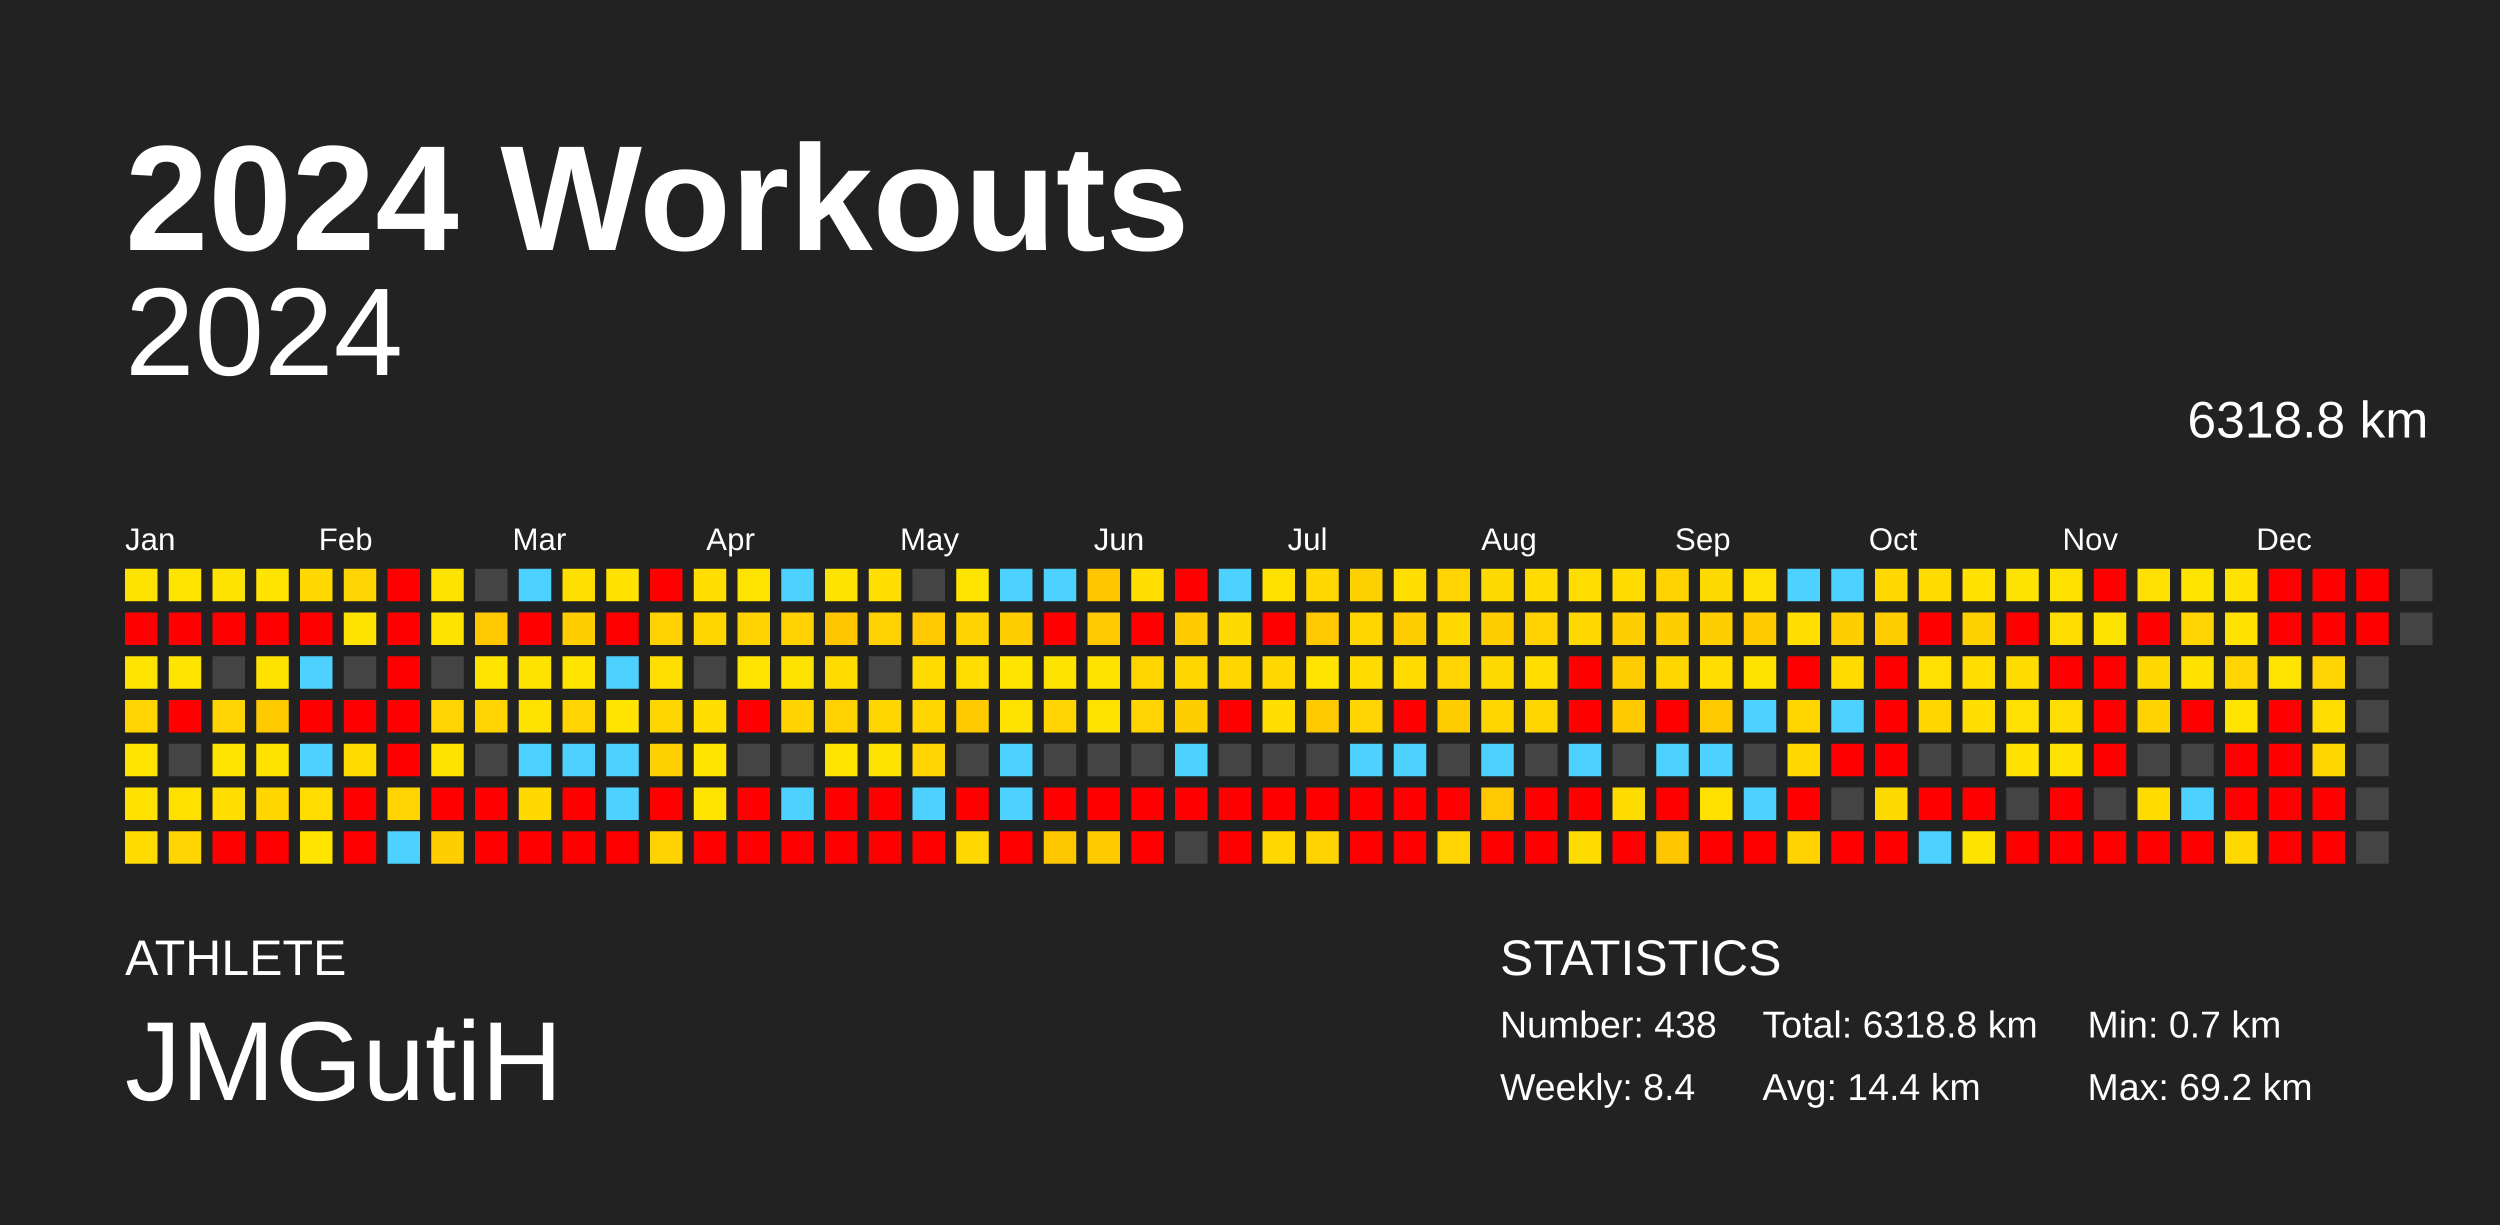
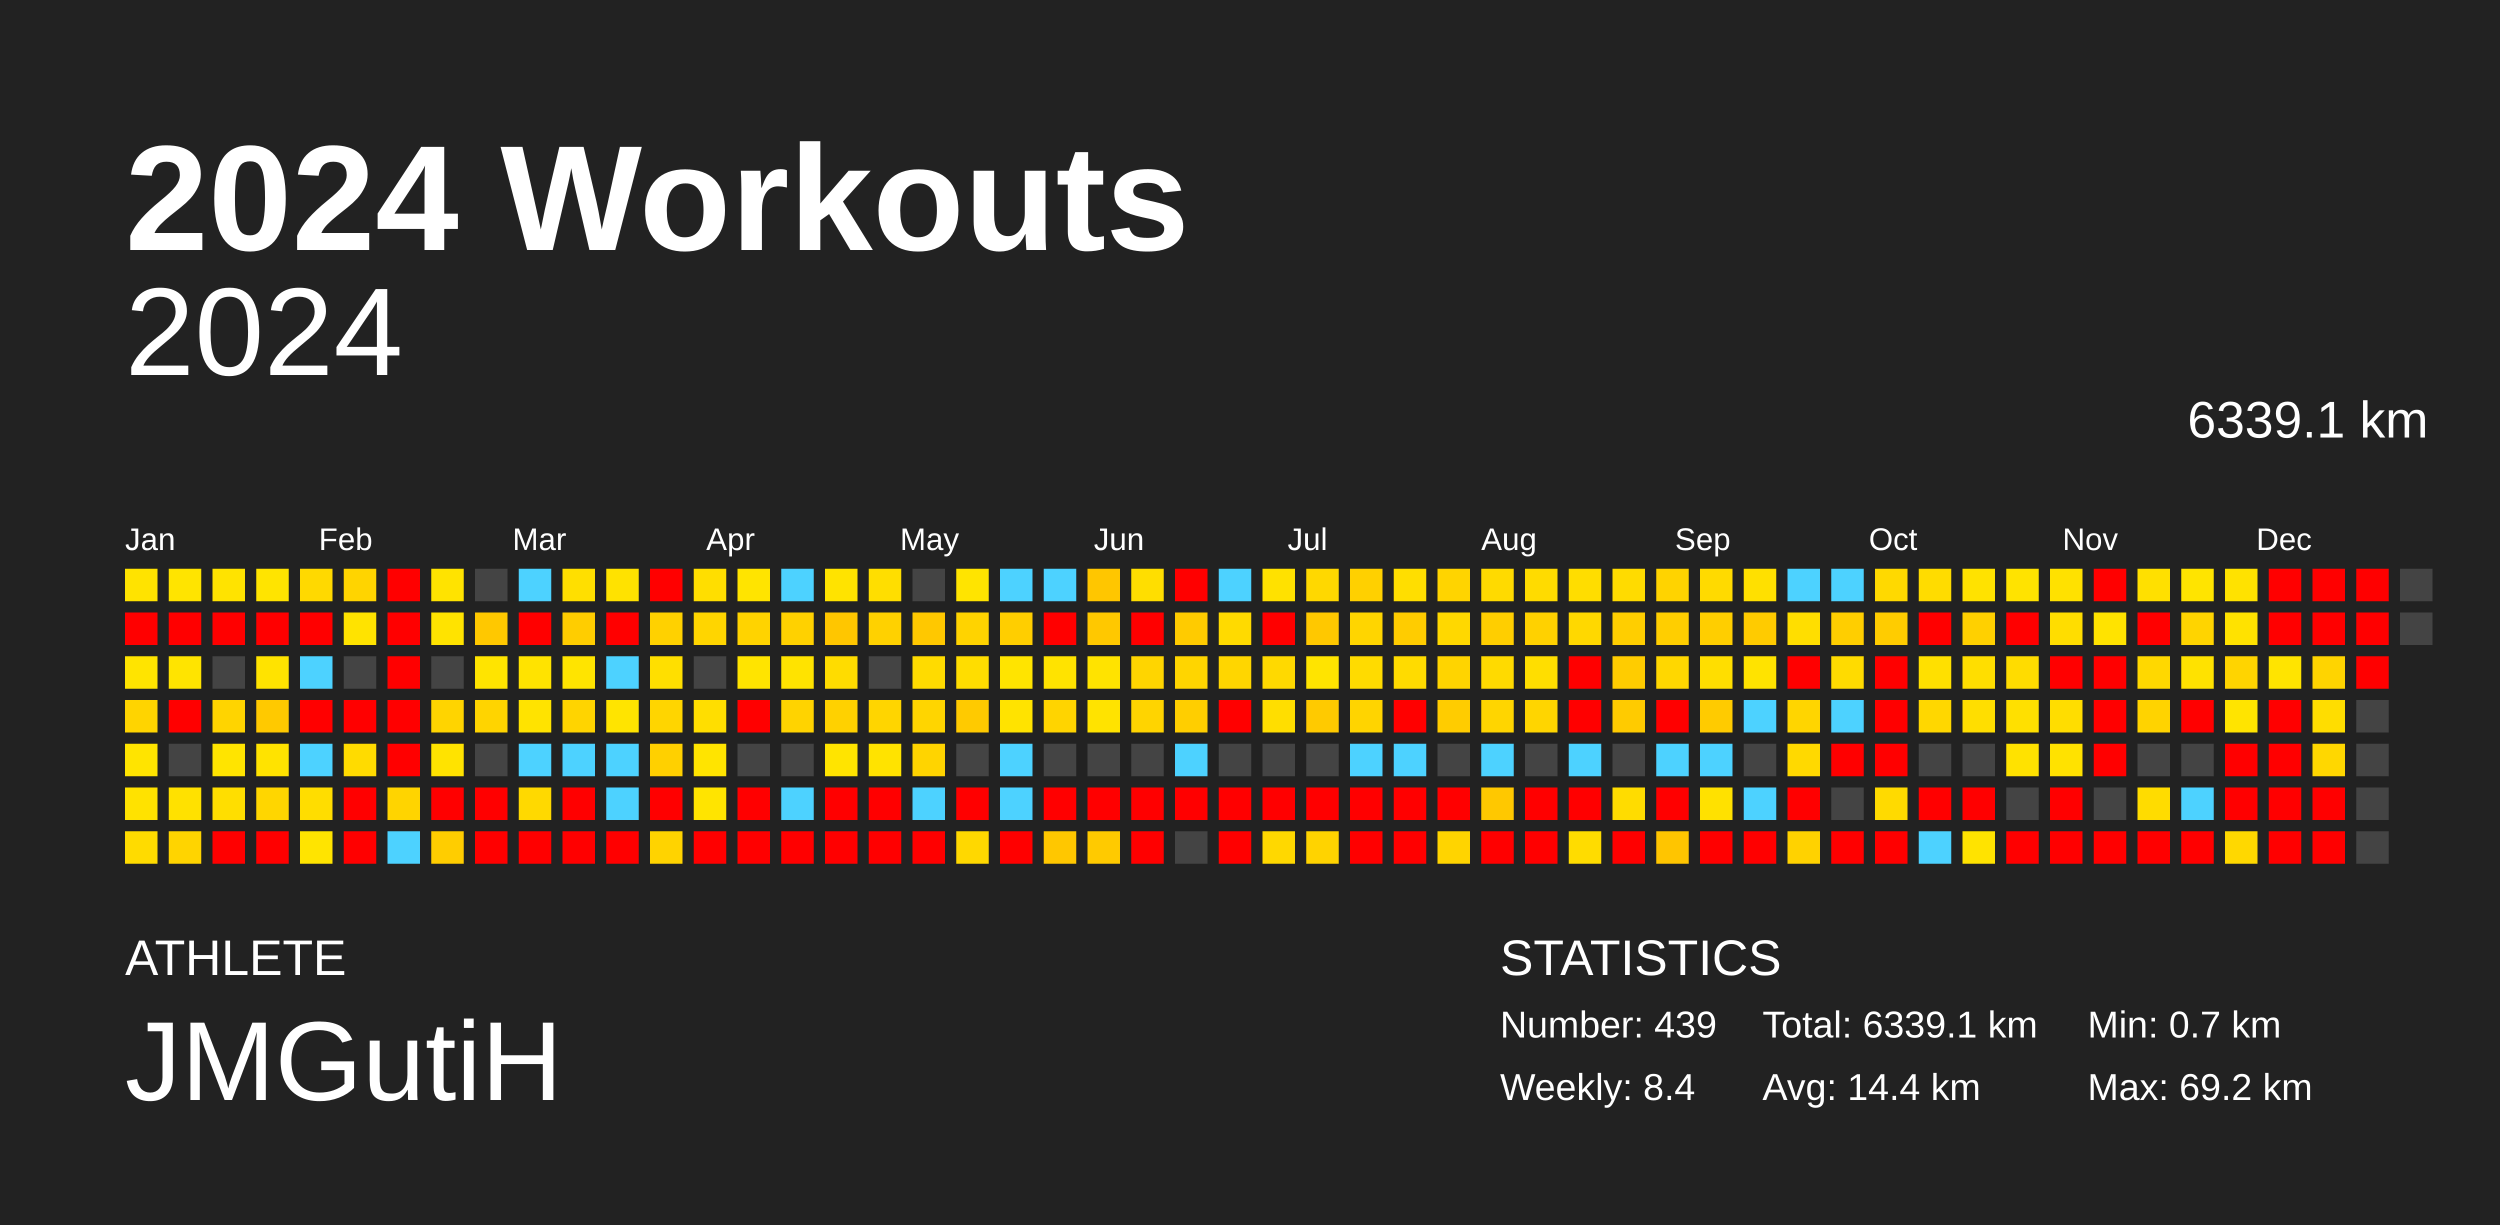
<svg xmlns="http://www.w3.org/2000/svg" baseProfile="full" height="98mm" version="1.1" viewBox="0,0,200,98" width="200mm">
  <defs />
  <rect fill="#222222" height="98" width="200" x="0" y="0" />
  <text fill="#FFFFFF" style="font-size:12px; font-family:Arial; font-weight:bold;" x="10" y="20">2024 Workouts</text>
  <text fill="#FFFFFF" style="font-size:4px; font-family:Arial" x="10" y="78">ATHLETE</text>
  <text fill="#FFFFFF" style="font-size:9px; font-family:Arial" x="10" y="88">JMGutiH</text>
  <text fill="#FFFFFF" style="font-size:4px; font-family:Arial" x="120" y="78">STATISTICS</text>
-   <text fill="#FFFFFF" style="font-size:3px; font-family:Arial" x="120" y="83">Number: 438</text>
+   <text fill="#FFFFFF" style="font-size:3px; font-family:Arial" x="120" y="83">Number: 439</text>
  <text fill="#FFFFFF" style="font-size:3px; font-family:Arial" x="120" y="88">Weekly: 8.4</text>
-   <text fill="#FFFFFF" style="font-size:3px; font-family:Arial" x="141" y="83">Total: 6318.8 km</text>
+   <text fill="#FFFFFF" style="font-size:3px; font-family:Arial" x="141" y="83">Total: 6339.1 km</text>
  <text fill="#FFFFFF" style="font-size:3px; font-family:Arial" x="141" y="88">Avg: 14.4 km</text>
  <text fill="#FFFFFF" style="font-size:3px; font-family:Arial" x="167" y="83">Min: 0.7 km</text>
  <text fill="#FFFFFF" style="font-size:3px; font-family:Arial" x="167" y="88">Max: 69.2 km</text>
  <text alignment-baseline="hanging" fill="#FFFFFF" style="font-size:10.0px; font-family:Arial;" x="10" y="30">2024</text>
-   <text alignment-baseline="hanging" fill="#FFFFFF" style="font-size:4.125px; font-family:Arial;" x="175" y="35">6318.8 km</text>
+   <text alignment-baseline="hanging" fill="#FFFFFF" style="font-size:4.125px; font-family:Arial;" x="175" y="35">6339.1 km</text>
  <text fill="#FFFFFF" style="font-size:2.5px; font-family:Arial" x="10.0" y="44">Jan</text>
  <text fill="#FFFFFF" style="font-size:2.5px; font-family:Arial" x="25.5" y="44">Feb</text>
  <text fill="#FFFFFF" style="font-size:2.5px; font-family:Arial" x="41.0" y="44">Mar</text>
  <text fill="#FFFFFF" style="font-size:2.5px; font-family:Arial" x="56.5" y="44">Apr</text>
  <text fill="#FFFFFF" style="font-size:2.5px; font-family:Arial" x="72.0" y="44">May</text>
  <text fill="#FFFFFF" style="font-size:2.5px; font-family:Arial" x="87.5" y="44">Jun</text>
  <text fill="#FFFFFF" style="font-size:2.5px; font-family:Arial" x="103.0" y="44">Jul</text>
  <text fill="#FFFFFF" style="font-size:2.5px; font-family:Arial" x="118.5" y="44">Aug</text>
  <text fill="#FFFFFF" style="font-size:2.5px; font-family:Arial" x="134.0" y="44">Sep</text>
  <text fill="#FFFFFF" style="font-size:2.5px; font-family:Arial" x="149.5" y="44">Oct</text>
  <text fill="#FFFFFF" style="font-size:2.5px; font-family:Arial" x="165.0" y="44">Nov</text>
  <text fill="#FFFFFF" style="font-size:2.5px; font-family:Arial" x="180.5" y="44">Dec</text>
  <rect fill="#ffe300" height="2.6" width="2.6" x="10.0" y="45.5" />
  <rect fill="red" height="2.6" width="2.6" x="10.0" y="49.0" />
  <rect fill="#ffe400" height="2.6" width="2.6" x="10.0" y="52.5" />
  <rect fill="#ffd400" height="2.6" width="2.6" x="10.0" y="56.0" />
  <rect fill="#ffe400" height="2.6" width="2.6" x="10.0" y="59.5" />
  <rect fill="#ffe200" height="2.6" width="2.6" x="10.0" y="63.0" />
  <rect fill="#ffdb00" height="2.6" width="2.6" x="10.0" y="66.5" />
  <rect fill="#ffe400" height="2.6" width="2.6" x="13.5" y="45.5" />
  <rect fill="red" height="2.6" width="2.6" x="13.5" y="49.0" />
  <rect fill="#ffe400" height="2.6" width="2.6" x="13.5" y="52.5" />
  <rect fill="red" height="2.6" width="2.6" x="13.5" y="56.0" />
  <rect fill="#444444" height="2.6" width="2.6" x="13.5" y="59.5" />
  <rect fill="#ffe100" height="2.6" width="2.6" x="13.5" y="63.0" />
  <rect fill="#ffd400" height="2.6" width="2.6" x="13.5" y="66.5" />
  <rect fill="#ffe300" height="2.6" width="2.6" x="17.0" y="45.5" />
  <rect fill="red" height="2.6" width="2.6" x="17.0" y="49.0" />
  <rect fill="#444444" height="2.6" width="2.6" x="17.0" y="52.5" />
  <rect fill="#ffd400" height="2.6" width="2.6" x="17.0" y="56.0" />
  <rect fill="#ffe400" height="2.6" width="2.6" x="17.0" y="59.5" />
  <rect fill="#ffde00" height="2.6" width="2.6" x="17.0" y="63.0" />
  <rect fill="red" height="2.6" width="2.6" x="17.0" y="66.5" />
  <rect fill="#ffe400" height="2.6" width="2.6" x="20.5" y="45.5" />
  <rect fill="red" height="2.6" width="2.6" x="20.5" y="49.0" />
  <rect fill="#ffe300" height="2.6" width="2.6" x="20.5" y="52.5" />
  <rect fill="#ffc900" height="2.6" width="2.6" x="20.5" y="56.0" />
  <rect fill="#ffe300" height="2.6" width="2.6" x="20.5" y="59.5" />
  <rect fill="#ffd600" height="2.6" width="2.6" x="20.5" y="63.0" />
  <rect fill="red" height="2.6" width="2.6" x="20.5" y="66.5" />
  <rect fill="#ffd900" height="2.6" width="2.6" x="24.0" y="45.5" />
  <rect fill="red" height="2.6" width="2.6" x="24.0" y="49.0" />
  <rect fill="#4dd2ff" height="2.6" width="2.6" x="24.0" y="52.5" />
  <rect fill="red" height="2.6" width="2.6" x="24.0" y="56.0" />
  <rect fill="#4dd2ff" height="2.6" width="2.6" x="24.0" y="59.5" />
  <rect fill="#ffdd00" height="2.6" width="2.6" x="24.0" y="63.0" />
  <rect fill="#ffe400" height="2.6" width="2.6" x="24.0" y="66.5" />
  <rect fill="#ffd400" height="2.6" width="2.6" x="27.5" y="45.5" />
  <rect fill="#ffe300" height="2.6" width="2.6" x="27.5" y="49.0" />
  <rect fill="#444444" height="2.6" width="2.6" x="27.5" y="52.5" />
  <rect fill="red" height="2.6" width="2.6" x="27.5" y="56.0" />
  <rect fill="#ffdb00" height="2.6" width="2.6" x="27.5" y="59.5" />
  <rect fill="red" height="2.6" width="2.6" x="27.5" y="63.0" />
  <rect fill="red" height="2.6" width="2.6" x="27.5" y="66.5" />
  <rect fill="red" height="2.6" width="2.6" x="31.0" y="45.5" />
  <rect fill="red" height="2.6" width="2.6" x="31.0" y="49.0" />
  <rect fill="red" height="2.6" width="2.6" x="31.0" y="52.5" />
  <rect fill="red" height="2.6" width="2.6" x="31.0" y="56.0" />
  <rect fill="red" height="2.6" width="2.6" x="31.0" y="59.5" />
  <rect fill="#ffd400" height="2.6" width="2.6" x="31.0" y="63.0" />
  <rect fill="#4dd2ff" height="2.6" width="2.6" x="31.0" y="66.5" />
  <rect fill="#ffe300" height="2.6" width="2.6" x="34.5" y="45.5" />
  <rect fill="#ffe300" height="2.6" width="2.6" x="34.5" y="49.0" />
  <rect fill="#444444" height="2.6" width="2.6" x="34.5" y="52.5" />
  <rect fill="#ffd400" height="2.6" width="2.6" x="34.5" y="56.0" />
  <rect fill="#ffe300" height="2.6" width="2.6" x="34.5" y="59.5" />
  <rect fill="red" height="2.6" width="2.6" x="34.5" y="63.0" />
  <rect fill="#ffcd00" height="2.6" width="2.6" x="34.5" y="66.5" />
  <rect fill="#444444" height="2.6" width="2.6" x="38.0" y="45.5" />
  <rect fill="#ffc800" height="2.6" width="2.6" x="38.0" y="49.0" />
  <rect fill="#ffe400" height="2.6" width="2.6" x="38.0" y="52.5" />
  <rect fill="#ffd400" height="2.6" width="2.6" x="38.0" y="56.0" />
  <rect fill="#444444" height="2.6" width="2.6" x="38.0" y="59.5" />
  <rect fill="red" height="2.6" width="2.6" x="38.0" y="63.0" />
  <rect fill="red" height="2.6" width="2.6" x="38.0" y="66.5" />
  <rect fill="#4dd2ff" height="2.6" width="2.6" x="41.5" y="45.5" />
  <rect fill="red" height="2.6" width="2.6" x="41.5" y="49.0" />
  <rect fill="#ffe300" height="2.6" width="2.6" x="41.5" y="52.5" />
  <rect fill="#ffe300" height="2.6" width="2.6" x="41.5" y="56.0" />
  <rect fill="#4dd2ff" height="2.6" width="2.6" x="41.5" y="59.5" />
  <rect fill="#ffd900" height="2.6" width="2.6" x="41.5" y="63.0" />
  <rect fill="red" height="2.6" width="2.6" x="41.5" y="66.5" />
  <rect fill="#ffdf00" height="2.6" width="2.6" x="45.0" y="45.5" />
  <rect fill="#ffcd00" height="2.6" width="2.6" x="45.0" y="49.0" />
  <rect fill="#ffe400" height="2.6" width="2.6" x="45.0" y="52.5" />
  <rect fill="#ffd400" height="2.6" width="2.6" x="45.0" y="56.0" />
  <rect fill="#4dd2ff" height="2.6" width="2.6" x="45.0" y="59.5" />
  <rect fill="red" height="2.6" width="2.6" x="45.0" y="63.0" />
  <rect fill="red" height="2.6" width="2.6" x="45.0" y="66.5" />
  <rect fill="#ffe200" height="2.6" width="2.6" x="48.5" y="45.5" />
  <rect fill="red" height="2.6" width="2.6" x="48.5" y="49.0" />
  <rect fill="#4dd2ff" height="2.6" width="2.6" x="48.5" y="52.5" />
  <rect fill="#ffe400" height="2.6" width="2.6" x="48.5" y="56.0" />
  <rect fill="#4dd2ff" height="2.6" width="2.6" x="48.5" y="59.5" />
  <rect fill="#4dd2ff" height="2.6" width="2.6" x="48.5" y="63.0" />
  <rect fill="red" height="2.6" width="2.6" x="48.5" y="66.5" />
  <rect fill="red" height="2.6" width="2.6" x="52.0" y="45.5" />
  <rect fill="#ffd100" height="2.6" width="2.6" x="52.0" y="49.0" />
  <rect fill="#ffdf00" height="2.6" width="2.6" x="52.0" y="52.5" />
  <rect fill="#ffd500" height="2.6" width="2.6" x="52.0" y="56.0" />
  <rect fill="#ffd000" height="2.6" width="2.6" x="52.0" y="59.5" />
  <rect fill="red" height="2.6" width="2.6" x="52.0" y="63.0" />
  <rect fill="#ffd300" height="2.6" width="2.6" x="52.0" y="66.5" />
  <rect fill="#ffde00" height="2.6" width="2.6" x="55.5" y="45.5" />
  <rect fill="#ffd500" height="2.6" width="2.6" x="55.5" y="49.0" />
  <rect fill="#444444" height="2.6" width="2.6" x="55.5" y="52.5" />
  <rect fill="#ffde00" height="2.6" width="2.6" x="55.5" y="56.0" />
  <rect fill="#ffe400" height="2.6" width="2.6" x="55.5" y="59.5" />
  <rect fill="#ffe400" height="2.6" width="2.6" x="55.5" y="63.0" />
  <rect fill="red" height="2.6" width="2.6" x="55.5" y="66.5" />
  <rect fill="#ffe400" height="2.6" width="2.6" x="59.0" y="45.5" />
  <rect fill="#ffd300" height="2.6" width="2.6" x="59.0" y="49.0" />
  <rect fill="#ffe400" height="2.6" width="2.6" x="59.0" y="52.5" />
  <rect fill="red" height="2.6" width="2.6" x="59.0" y="56.0" />
  <rect fill="#444444" height="2.6" width="2.6" x="59.0" y="59.5" />
  <rect fill="red" height="2.6" width="2.6" x="59.0" y="63.0" />
  <rect fill="red" height="2.6" width="2.6" x="59.0" y="66.5" />
  <rect fill="#4dd2ff" height="2.6" width="2.6" x="62.5" y="45.5" />
  <rect fill="#ffd100" height="2.6" width="2.6" x="62.5" y="49.0" />
  <rect fill="#ffe300" height="2.6" width="2.6" x="62.5" y="52.5" />
  <rect fill="#ffd300" height="2.6" width="2.6" x="62.5" y="56.0" />
  <rect fill="#444444" height="2.6" width="2.6" x="62.5" y="59.5" />
  <rect fill="#4dd2ff" height="2.6" width="2.6" x="62.5" y="63.0" />
  <rect fill="red" height="2.6" width="2.6" x="62.5" y="66.5" />
  <rect fill="#ffe300" height="2.6" width="2.6" x="66.0" y="45.5" />
  <rect fill="#ffc600" height="2.6" width="2.6" x="66.0" y="49.0" />
  <rect fill="#ffdc00" height="2.6" width="2.6" x="66.0" y="52.5" />
  <rect fill="#ffd100" height="2.6" width="2.6" x="66.0" y="56.0" />
  <rect fill="#ffe400" height="2.6" width="2.6" x="66.0" y="59.5" />
  <rect fill="red" height="2.6" width="2.6" x="66.0" y="63.0" />
  <rect fill="red" height="2.6" width="2.6" x="66.0" y="66.5" />
  <rect fill="#ffde00" height="2.6" width="2.6" x="69.5" y="45.5" />
  <rect fill="#ffd100" height="2.6" width="2.6" x="69.5" y="49.0" />
  <rect fill="#444444" height="2.6" width="2.6" x="69.5" y="52.5" />
  <rect fill="#ffd500" height="2.6" width="2.6" x="69.5" y="56.0" />
  <rect fill="#ffe300" height="2.6" width="2.6" x="69.5" y="59.5" />
  <rect fill="red" height="2.6" width="2.6" x="69.5" y="63.0" />
  <rect fill="red" height="2.6" width="2.6" x="69.5" y="66.5" />
  <rect fill="#444444" height="2.6" width="2.6" x="73.0" y="45.5" />
  <rect fill="#ffc800" height="2.6" width="2.6" x="73.0" y="49.0" />
  <rect fill="#ffdb00" height="2.6" width="2.6" x="73.0" y="52.5" />
  <rect fill="#ffd500" height="2.6" width="2.6" x="73.0" y="56.0" />
  <rect fill="#ffd400" height="2.6" width="2.6" x="73.0" y="59.5" />
  <rect fill="#4dd2ff" height="2.6" width="2.6" x="73.0" y="63.0" />
  <rect fill="red" height="2.6" width="2.6" x="73.0" y="66.5" />
  <rect fill="#ffe400" height="2.6" width="2.6" x="76.5" y="45.5" />
  <rect fill="#ffd300" height="2.6" width="2.6" x="76.5" y="49.0" />
  <rect fill="#ffdd00" height="2.6" width="2.6" x="76.5" y="52.5" />
  <rect fill="#ffca00" height="2.6" width="2.6" x="76.5" y="56.0" />
  <rect fill="#444444" height="2.6" width="2.6" x="76.5" y="59.5" />
  <rect fill="red" height="2.6" width="2.6" x="76.5" y="63.0" />
  <rect fill="#ffd800" height="2.6" width="2.6" x="76.5" y="66.5" />
  <rect fill="#4dd2ff" height="2.6" width="2.6" x="80.0" y="45.5" />
  <rect fill="#ffce00" height="2.6" width="2.6" x="80.0" y="49.0" />
  <rect fill="#ffe400" height="2.6" width="2.6" x="80.0" y="52.5" />
  <rect fill="#ffe300" height="2.6" width="2.6" x="80.0" y="56.0" />
  <rect fill="#4dd2ff" height="2.6" width="2.6" x="80.0" y="59.5" />
  <rect fill="#4dd2ff" height="2.6" width="2.6" x="80.0" y="63.0" />
  <rect fill="red" height="2.6" width="2.6" x="80.0" y="66.5" />
  <rect fill="#4dd2ff" height="2.6" width="2.6" x="83.5" y="45.5" />
  <rect fill="red" height="2.6" width="2.6" x="83.5" y="49.0" />
  <rect fill="#ffe300" height="2.6" width="2.6" x="83.5" y="52.5" />
  <rect fill="#ffd400" height="2.6" width="2.6" x="83.5" y="56.0" />
  <rect fill="#444444" height="2.6" width="2.6" x="83.5" y="59.5" />
  <rect fill="red" height="2.6" width="2.6" x="83.5" y="63.0" />
  <rect fill="#ffc700" height="2.6" width="2.6" x="83.5" y="66.5" />
  <rect fill="#ffc600" height="2.6" width="2.6" x="87.0" y="45.5" />
  <rect fill="#ffc800" height="2.6" width="2.6" x="87.0" y="49.0" />
  <rect fill="#ffe300" height="2.6" width="2.6" x="87.0" y="52.5" />
  <rect fill="#ffe300" height="2.6" width="2.6" x="87.0" y="56.0" />
  <rect fill="#444444" height="2.6" width="2.6" x="87.0" y="59.5" />
  <rect fill="red" height="2.6" width="2.6" x="87.0" y="63.0" />
  <rect fill="#ffca00" height="2.6" width="2.6" x="87.0" y="66.5" />
  <rect fill="#ffde00" height="2.6" width="2.6" x="90.5" y="45.5" />
  <rect fill="red" height="2.6" width="2.6" x="90.5" y="49.0" />
  <rect fill="#ffd500" height="2.6" width="2.6" x="90.5" y="52.5" />
  <rect fill="#ffd400" height="2.6" width="2.6" x="90.5" y="56.0" />
  <rect fill="#444444" height="2.6" width="2.6" x="90.5" y="59.5" />
  <rect fill="red" height="2.6" width="2.6" x="90.5" y="63.0" />
  <rect fill="red" height="2.6" width="2.6" x="90.5" y="66.5" />
  <rect fill="red" height="2.6" width="2.6" x="94.0" y="45.5" />
  <rect fill="#ffcb00" height="2.6" width="2.6" x="94.0" y="49.0" />
  <rect fill="#ffd500" height="2.6" width="2.6" x="94.0" y="52.5" />
  <rect fill="#ffce00" height="2.6" width="2.6" x="94.0" y="56.0" />
  <rect fill="#4dd2ff" height="2.6" width="2.6" x="94.0" y="59.5" />
  <rect fill="red" height="2.6" width="2.6" x="94.0" y="63.0" />
  <rect fill="#444444" height="2.6" width="2.6" x="94.0" y="66.5" />
  <rect fill="#4dd2ff" height="2.6" width="2.6" x="97.5" y="45.5" />
  <rect fill="#ffda00" height="2.6" width="2.6" x="97.5" y="49.0" />
  <rect fill="#ffd600" height="2.6" width="2.6" x="97.5" y="52.5" />
  <rect fill="red" height="2.6" width="2.6" x="97.5" y="56.0" />
  <rect fill="#444444" height="2.6" width="2.6" x="97.5" y="59.5" />
  <rect fill="red" height="2.6" width="2.6" x="97.5" y="63.0" />
  <rect fill="red" height="2.6" width="2.6" x="97.5" y="66.5" />
  <rect fill="#ffe100" height="2.6" width="2.6" x="101.0" y="45.5" />
  <rect fill="red" height="2.6" width="2.6" x="101.0" y="49.0" />
  <rect fill="#ffd900" height="2.6" width="2.6" x="101.0" y="52.5" />
  <rect fill="#ffde00" height="2.6" width="2.6" x="101.0" y="56.0" />
  <rect fill="#444444" height="2.6" width="2.6" x="101.0" y="59.5" />
  <rect fill="red" height="2.6" width="2.6" x="101.0" y="63.0" />
  <rect fill="#ffd800" height="2.6" width="2.6" x="101.0" y="66.5" />
  <rect fill="#ffd800" height="2.6" width="2.6" x="104.5" y="45.5" />
  <rect fill="#ffc800" height="2.6" width="2.6" x="104.5" y="49.0" />
  <rect fill="#ffe400" height="2.6" width="2.6" x="104.5" y="52.5" />
  <rect fill="#ffca00" height="2.6" width="2.6" x="104.5" y="56.0" />
  <rect fill="#444444" height="2.6" width="2.6" x="104.5" y="59.5" />
  <rect fill="red" height="2.6" width="2.6" x="104.5" y="63.0" />
  <rect fill="#ffd300" height="2.6" width="2.6" x="104.5" y="66.5" />
  <rect fill="#ffd000" height="2.6" width="2.6" x="108.0" y="45.5" />
  <rect fill="#ffd500" height="2.6" width="2.6" x="108.0" y="49.0" />
  <rect fill="#ffdb00" height="2.6" width="2.6" x="108.0" y="52.5" />
  <rect fill="#ffd400" height="2.6" width="2.6" x="108.0" y="56.0" />
  <rect fill="#4dd2ff" height="2.6" width="2.6" x="108.0" y="59.5" />
  <rect fill="red" height="2.6" width="2.6" x="108.0" y="63.0" />
  <rect fill="red" height="2.6" width="2.6" x="108.0" y="66.5" />
  <rect fill="#ffde00" height="2.6" width="2.6" x="111.5" y="45.5" />
  <rect fill="#ffcc00" height="2.6" width="2.6" x="111.5" y="49.0" />
  <rect fill="#ffdb00" height="2.6" width="2.6" x="111.5" y="52.5" />
  <rect fill="red" height="2.6" width="2.6" x="111.5" y="56.0" />
  <rect fill="#4dd2ff" height="2.6" width="2.6" x="111.5" y="59.5" />
  <rect fill="red" height="2.6" width="2.6" x="111.5" y="63.0" />
  <rect fill="red" height="2.6" width="2.6" x="111.5" y="66.5" />
  <rect fill="#ffd400" height="2.6" width="2.6" x="115.0" y="45.5" />
  <rect fill="#ffd800" height="2.6" width="2.6" x="115.0" y="49.0" />
  <rect fill="#ffd400" height="2.6" width="2.6" x="115.0" y="52.5" />
  <rect fill="#ffcc00" height="2.6" width="2.6" x="115.0" y="56.0" />
  <rect fill="#444444" height="2.6" width="2.6" x="115.0" y="59.5" />
  <rect fill="red" height="2.6" width="2.6" x="115.0" y="63.0" />
  <rect fill="#ffd400" height="2.6" width="2.6" x="115.0" y="66.5" />
  <rect fill="#ffda00" height="2.6" width="2.6" x="118.5" y="45.5" />
  <rect fill="#ffce00" height="2.6" width="2.6" x="118.5" y="49.0" />
  <rect fill="#ffda00" height="2.6" width="2.6" x="118.5" y="52.5" />
  <rect fill="#ffd500" height="2.6" width="2.6" x="118.5" y="56.0" />
  <rect fill="#4dd2ff" height="2.6" width="2.6" x="118.5" y="59.5" />
  <rect fill="#ffc800" height="2.6" width="2.6" x="118.5" y="63.0" />
  <rect fill="red" height="2.6" width="2.6" x="118.5" y="66.5" />
  <rect fill="#ffdb00" height="2.6" width="2.6" x="122.0" y="45.5" />
  <rect fill="#ffd100" height="2.6" width="2.6" x="122.0" y="49.0" />
  <rect fill="#ffde00" height="2.6" width="2.6" x="122.0" y="52.5" />
  <rect fill="#ffd500" height="2.6" width="2.6" x="122.0" y="56.0" />
  <rect fill="#444444" height="2.6" width="2.6" x="122.0" y="59.5" />
  <rect fill="red" height="2.6" width="2.6" x="122.0" y="63.0" />
  <rect fill="red" height="2.6" width="2.6" x="122.0" y="66.5" />
  <rect fill="#ffdd00" height="2.6" width="2.6" x="125.5" y="45.5" />
  <rect fill="#ffd800" height="2.6" width="2.6" x="125.5" y="49.0" />
  <rect fill="red" height="2.6" width="2.6" x="125.5" y="52.5" />
  <rect fill="red" height="2.6" width="2.6" x="125.5" y="56.0" />
  <rect fill="#4dd2ff" height="2.6" width="2.6" x="125.5" y="59.5" />
  <rect fill="red" height="2.6" width="2.6" x="125.5" y="63.0" />
  <rect fill="#ffdc00" height="2.6" width="2.6" x="125.5" y="66.5" />
  <rect fill="#ffdb00" height="2.6" width="2.6" x="129.0" y="45.5" />
  <rect fill="#ffce00" height="2.6" width="2.6" x="129.0" y="49.0" />
  <rect fill="#ffcc00" height="2.6" width="2.6" x="129.0" y="52.5" />
  <rect fill="#ffcb00" height="2.6" width="2.6" x="129.0" y="56.0" />
  <rect fill="#444444" height="2.6" width="2.6" x="129.0" y="59.5" />
  <rect fill="#ffdc00" height="2.6" width="2.6" x="129.0" y="63.0" />
  <rect fill="red" height="2.6" width="2.6" x="129.0" y="66.5" />
  <rect fill="#ffd300" height="2.6" width="2.6" x="132.5" y="45.5" />
  <rect fill="#ffce00" height="2.6" width="2.6" x="132.5" y="49.0" />
  <rect fill="#ffd700" height="2.6" width="2.6" x="132.5" y="52.5" />
  <rect fill="red" height="2.6" width="2.6" x="132.5" y="56.0" />
  <rect fill="#4dd2ff" height="2.6" width="2.6" x="132.5" y="59.5" />
  <rect fill="red" height="2.6" width="2.6" x="132.5" y="63.0" />
  <rect fill="#ffc500" height="2.6" width="2.6" x="132.5" y="66.5" />
  <rect fill="#ffda00" height="2.6" width="2.6" x="136.0" y="45.5" />
  <rect fill="#ffce00" height="2.6" width="2.6" x="136.0" y="49.0" />
  <rect fill="#ffde00" height="2.6" width="2.6" x="136.0" y="52.5" />
  <rect fill="#ffcb00" height="2.6" width="2.6" x="136.0" y="56.0" />
  <rect fill="#4dd2ff" height="2.6" width="2.6" x="136.0" y="59.5" />
  <rect fill="#ffe100" height="2.6" width="2.6" x="136.0" y="63.0" />
  <rect fill="red" height="2.6" width="2.6" x="136.0" y="66.5" />
  <rect fill="#ffe000" height="2.6" width="2.6" x="139.5" y="45.5" />
  <rect fill="#ffcb00" height="2.6" width="2.6" x="139.5" y="49.0" />
  <rect fill="#ffe300" height="2.6" width="2.6" x="139.5" y="52.5" />
  <rect fill="#4dd2ff" height="2.6" width="2.6" x="139.5" y="56.0" />
  <rect fill="#444444" height="2.6" width="2.6" x="139.5" y="59.5" />
  <rect fill="#4dd2ff" height="2.6" width="2.6" x="139.5" y="63.0" />
  <rect fill="red" height="2.6" width="2.6" x="139.5" y="66.5" />
  <rect fill="#4dd2ff" height="2.6" width="2.6" x="143.0" y="45.5" />
  <rect fill="#ffde00" height="2.6" width="2.6" x="143.0" y="49.0" />
  <rect fill="red" height="2.6" width="2.6" x="143.0" y="52.5" />
  <rect fill="#ffd500" height="2.6" width="2.6" x="143.0" y="56.0" />
  <rect fill="#ffd900" height="2.6" width="2.6" x="143.0" y="59.5" />
  <rect fill="red" height="2.6" width="2.6" x="143.0" y="63.0" />
  <rect fill="#ffd200" height="2.6" width="2.6" x="143.0" y="66.5" />
  <rect fill="#4dd2ff" height="2.6" width="2.6" x="146.5" y="45.5" />
  <rect fill="#ffce00" height="2.6" width="2.6" x="146.5" y="49.0" />
  <rect fill="#ffdb00" height="2.6" width="2.6" x="146.5" y="52.5" />
  <rect fill="#4dd2ff" height="2.6" width="2.6" x="146.5" y="56.0" />
  <rect fill="red" height="2.6" width="2.6" x="146.5" y="59.5" />
  <rect fill="#444444" height="2.6" width="2.6" x="146.5" y="63.0" />
  <rect fill="red" height="2.6" width="2.6" x="146.5" y="66.5" />
  <rect fill="#ffd900" height="2.6" width="2.6" x="150.0" y="45.5" />
  <rect fill="#ffcc00" height="2.6" width="2.6" x="150.0" y="49.0" />
  <rect fill="red" height="2.6" width="2.6" x="150.0" y="52.5" />
  <rect fill="red" height="2.6" width="2.6" x="150.0" y="56.0" />
  <rect fill="red" height="2.6" width="2.6" x="150.0" y="59.5" />
  <rect fill="#ffda00" height="2.6" width="2.6" x="150.0" y="63.0" />
  <rect fill="red" height="2.6" width="2.6" x="150.0" y="66.5" />
  <rect fill="#ffdc00" height="2.6" width="2.6" x="153.5" y="45.5" />
  <rect fill="red" height="2.6" width="2.6" x="153.5" y="49.0" />
  <rect fill="#ffe000" height="2.6" width="2.6" x="153.5" y="52.5" />
  <rect fill="#ffd700" height="2.6" width="2.6" x="153.5" y="56.0" />
  <rect fill="#444444" height="2.6" width="2.6" x="153.5" y="59.5" />
  <rect fill="red" height="2.6" width="2.6" x="153.5" y="63.0" />
  <rect fill="#4dd2ff" height="2.6" width="2.6" x="153.5" y="66.5" />
  <rect fill="#ffe200" height="2.6" width="2.6" x="157.0" y="45.5" />
  <rect fill="#ffd000" height="2.6" width="2.6" x="157.0" y="49.0" />
  <rect fill="#ffde00" height="2.6" width="2.6" x="157.0" y="52.5" />
  <rect fill="#ffde00" height="2.6" width="2.6" x="157.0" y="56.0" />
  <rect fill="#444444" height="2.6" width="2.6" x="157.0" y="59.5" />
  <rect fill="red" height="2.6" width="2.6" x="157.0" y="63.0" />
  <rect fill="#ffe300" height="2.6" width="2.6" x="157.0" y="66.5" />
  <rect fill="#ffe300" height="2.6" width="2.6" x="160.5" y="45.5" />
  <rect fill="red" height="2.6" width="2.6" x="160.5" y="49.0" />
  <rect fill="#ffdc00" height="2.6" width="2.6" x="160.5" y="52.5" />
  <rect fill="#ffe000" height="2.6" width="2.6" x="160.5" y="56.0" />
  <rect fill="#ffe200" height="2.6" width="2.6" x="160.5" y="59.5" />
  <rect fill="#444444" height="2.6" width="2.6" x="160.5" y="63.0" />
  <rect fill="red" height="2.6" width="2.6" x="160.5" y="66.5" />
  <rect fill="#ffe100" height="2.6" width="2.6" x="164.0" y="45.5" />
  <rect fill="#ffdd00" height="2.6" width="2.6" x="164.0" y="49.0" />
  <rect fill="red" height="2.6" width="2.6" x="164.0" y="52.5" />
  <rect fill="#ffdd00" height="2.6" width="2.6" x="164.0" y="56.0" />
  <rect fill="#ffe200" height="2.6" width="2.6" x="164.0" y="59.5" />
  <rect fill="red" height="2.6" width="2.6" x="164.0" y="63.0" />
  <rect fill="red" height="2.6" width="2.6" x="164.0" y="66.5" />
  <rect fill="red" height="2.6" width="2.6" x="167.5" y="45.5" />
  <rect fill="#ffe300" height="2.6" width="2.6" x="167.5" y="49.0" />
  <rect fill="red" height="2.6" width="2.6" x="167.5" y="52.5" />
  <rect fill="red" height="2.6" width="2.6" x="167.5" y="56.0" />
  <rect fill="red" height="2.6" width="2.6" x="167.5" y="59.5" />
  <rect fill="#444444" height="2.6" width="2.6" x="167.5" y="63.0" />
  <rect fill="red" height="2.6" width="2.6" x="167.5" y="66.5" />
  <rect fill="#ffe000" height="2.6" width="2.6" x="171.0" y="45.5" />
  <rect fill="red" height="2.6" width="2.6" x="171.0" y="49.0" />
  <rect fill="#ffd800" height="2.6" width="2.6" x="171.0" y="52.5" />
  <rect fill="#ffd300" height="2.6" width="2.6" x="171.0" y="56.0" />
  <rect fill="#444444" height="2.6" width="2.6" x="171.0" y="59.5" />
  <rect fill="#ffdc00" height="2.6" width="2.6" x="171.0" y="63.0" />
  <rect fill="red" height="2.6" width="2.6" x="171.0" y="66.5" />
  <rect fill="#ffe400" height="2.6" width="2.6" x="174.5" y="45.5" />
  <rect fill="#ffd400" height="2.6" width="2.6" x="174.5" y="49.0" />
  <rect fill="#ffe200" height="2.6" width="2.6" x="174.5" y="52.5" />
  <rect fill="red" height="2.6" width="2.6" x="174.5" y="56.0" />
  <rect fill="#444444" height="2.6" width="2.6" x="174.5" y="59.5" />
  <rect fill="#4dd2ff" height="2.6" width="2.6" x="174.5" y="63.0" />
  <rect fill="red" height="2.6" width="2.6" x="174.5" y="66.5" />
  <rect fill="#ffe200" height="2.6" width="2.6" x="178.0" y="45.5" />
  <rect fill="#ffe200" height="2.6" width="2.6" x="178.0" y="49.0" />
  <rect fill="#ffd400" height="2.6" width="2.6" x="178.0" y="52.5" />
  <rect fill="#ffe400" height="2.6" width="2.6" x="178.0" y="56.0" />
  <rect fill="red" height="2.6" width="2.6" x="178.0" y="59.5" />
  <rect fill="red" height="2.6" width="2.6" x="178.0" y="63.0" />
  <rect fill="#ffd800" height="2.6" width="2.6" x="178.0" y="66.5" />
  <rect fill="red" height="2.6" width="2.6" x="181.5" y="45.5" />
  <rect fill="red" height="2.6" width="2.6" x="181.5" y="49.0" />
  <rect fill="#ffe400" height="2.6" width="2.6" x="181.5" y="52.5" />
  <rect fill="red" height="2.6" width="2.6" x="181.5" y="56.0" />
  <rect fill="red" height="2.6" width="2.6" x="181.5" y="59.5" />
  <rect fill="red" height="2.6" width="2.6" x="181.5" y="63.0" />
  <rect fill="red" height="2.6" width="2.6" x="181.5" y="66.5" />
  <rect fill="red" height="2.6" width="2.6" x="185.0" y="45.5" />
  <rect fill="red" height="2.6" width="2.6" x="185.0" y="49.0" />
  <rect fill="#ffd400" height="2.6" width="2.6" x="185.0" y="52.5" />
  <rect fill="#ffdd00" height="2.6" width="2.6" x="185.0" y="56.0" />
  <rect fill="#ffd700" height="2.6" width="2.6" x="185.0" y="59.5" />
  <rect fill="red" height="2.6" width="2.6" x="185.0" y="63.0" />
  <rect fill="red" height="2.6" width="2.6" x="185.0" y="66.5" />
  <rect fill="red" height="2.6" width="2.6" x="188.5" y="45.5" />
  <rect fill="red" height="2.6" width="2.6" x="188.5" y="49.0" />
-   <rect fill="#444444" height="2.6" width="2.6" x="188.5" y="52.5" />
+   <rect fill="red" height="2.6" width="2.6" x="188.5" y="52.5" />
  <rect fill="#444444" height="2.6" width="2.6" x="188.5" y="56.0" />
  <rect fill="#444444" height="2.6" width="2.6" x="188.5" y="59.5" />
  <rect fill="#444444" height="2.6" width="2.6" x="188.5" y="63.0" />
  <rect fill="#444444" height="2.6" width="2.6" x="188.5" y="66.5" />
  <rect fill="#444444" height="2.6" width="2.6" x="192.0" y="45.5" />
  <rect fill="#444444" height="2.6" width="2.6" x="192.0" y="49.0" />
</svg>
